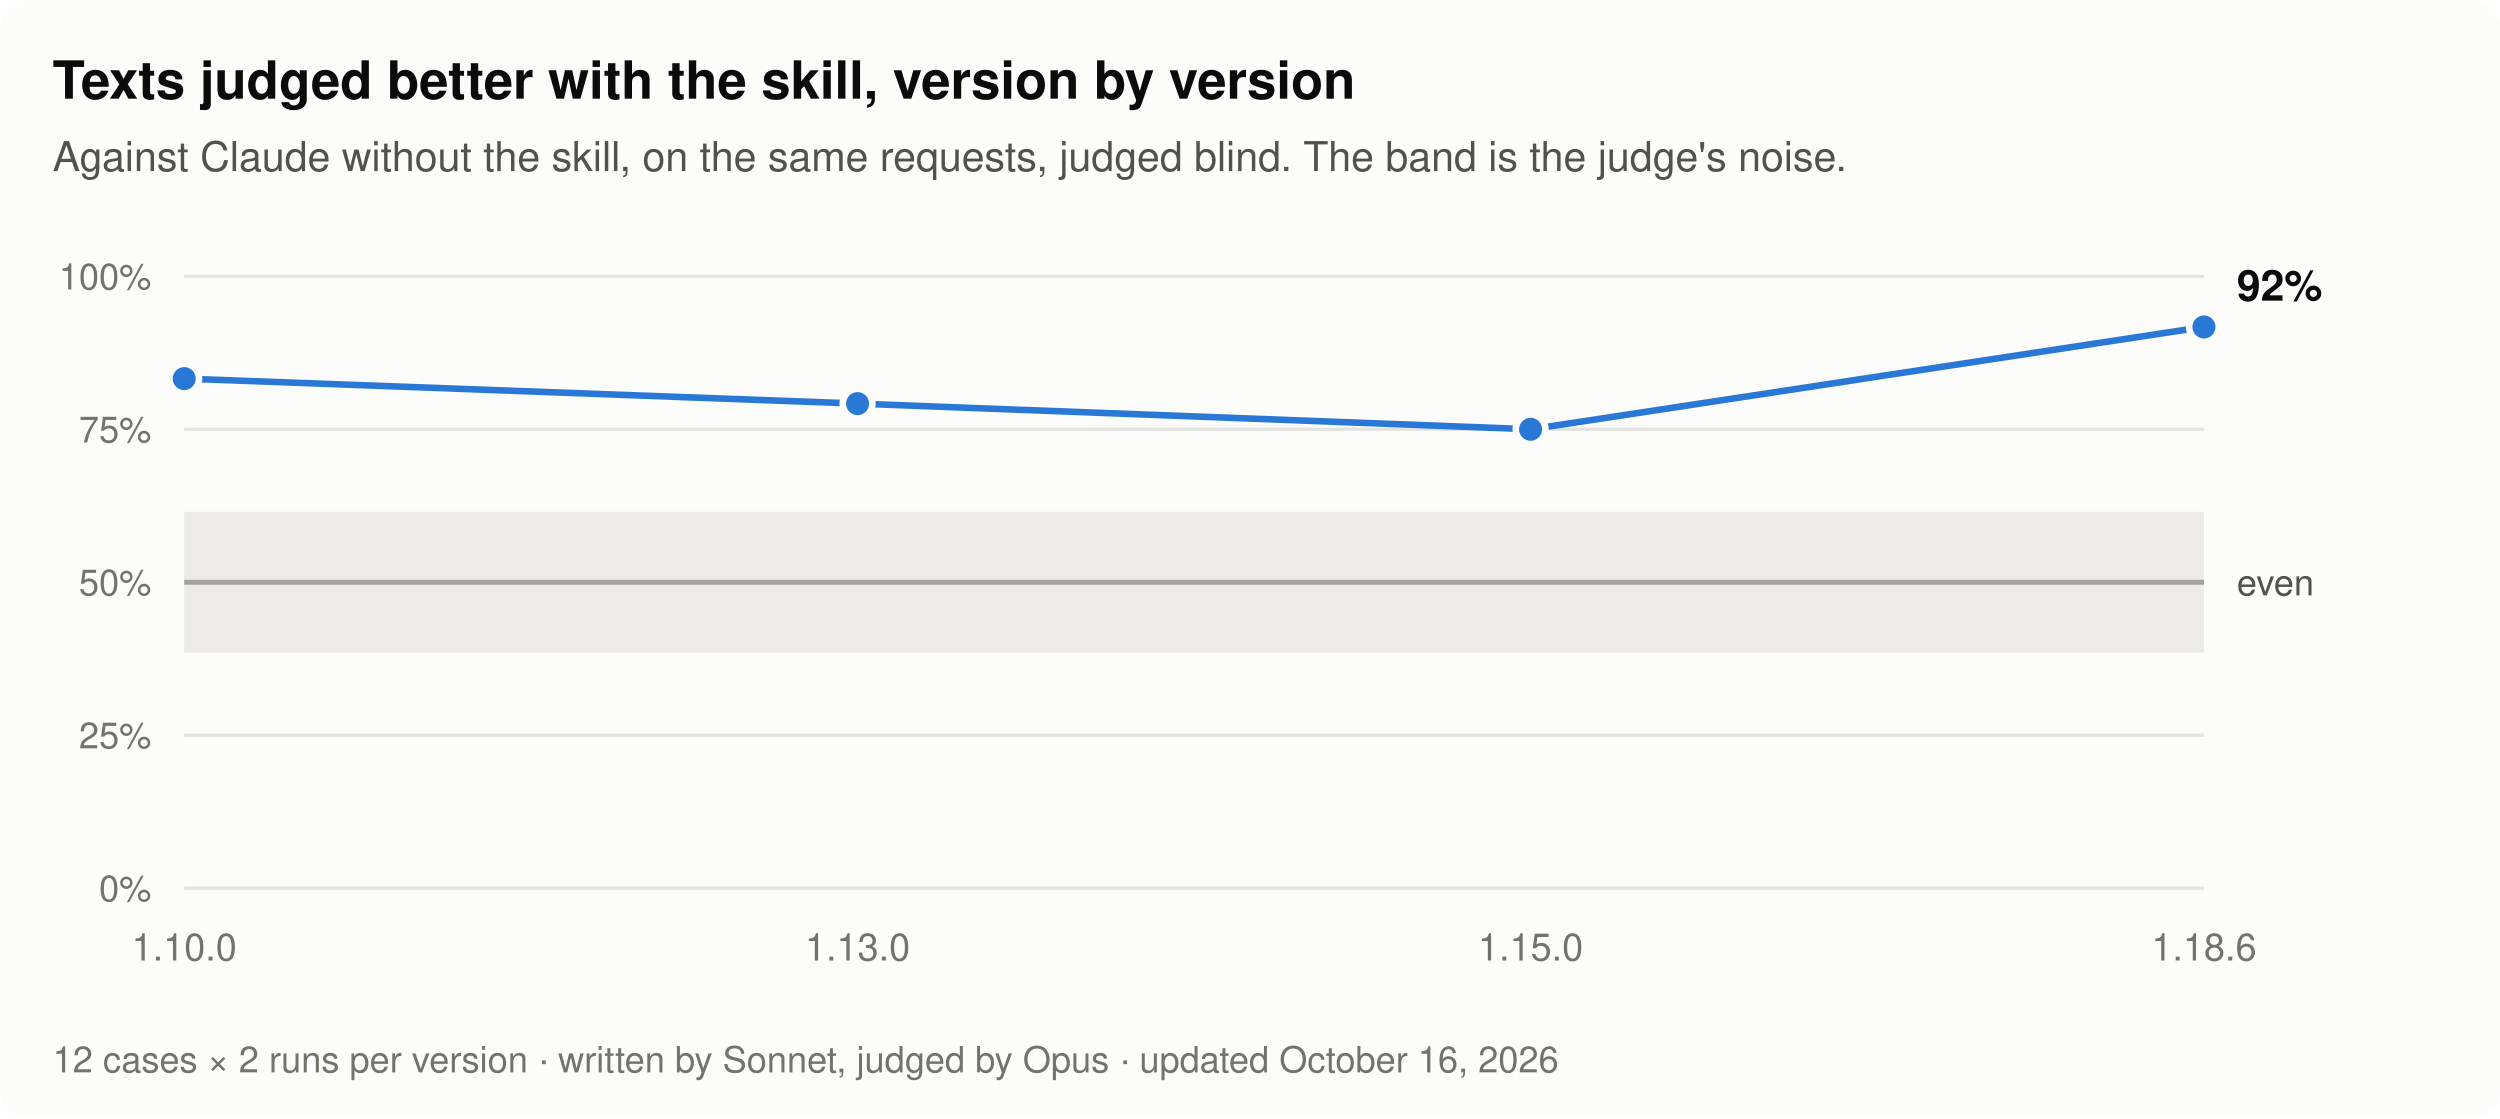
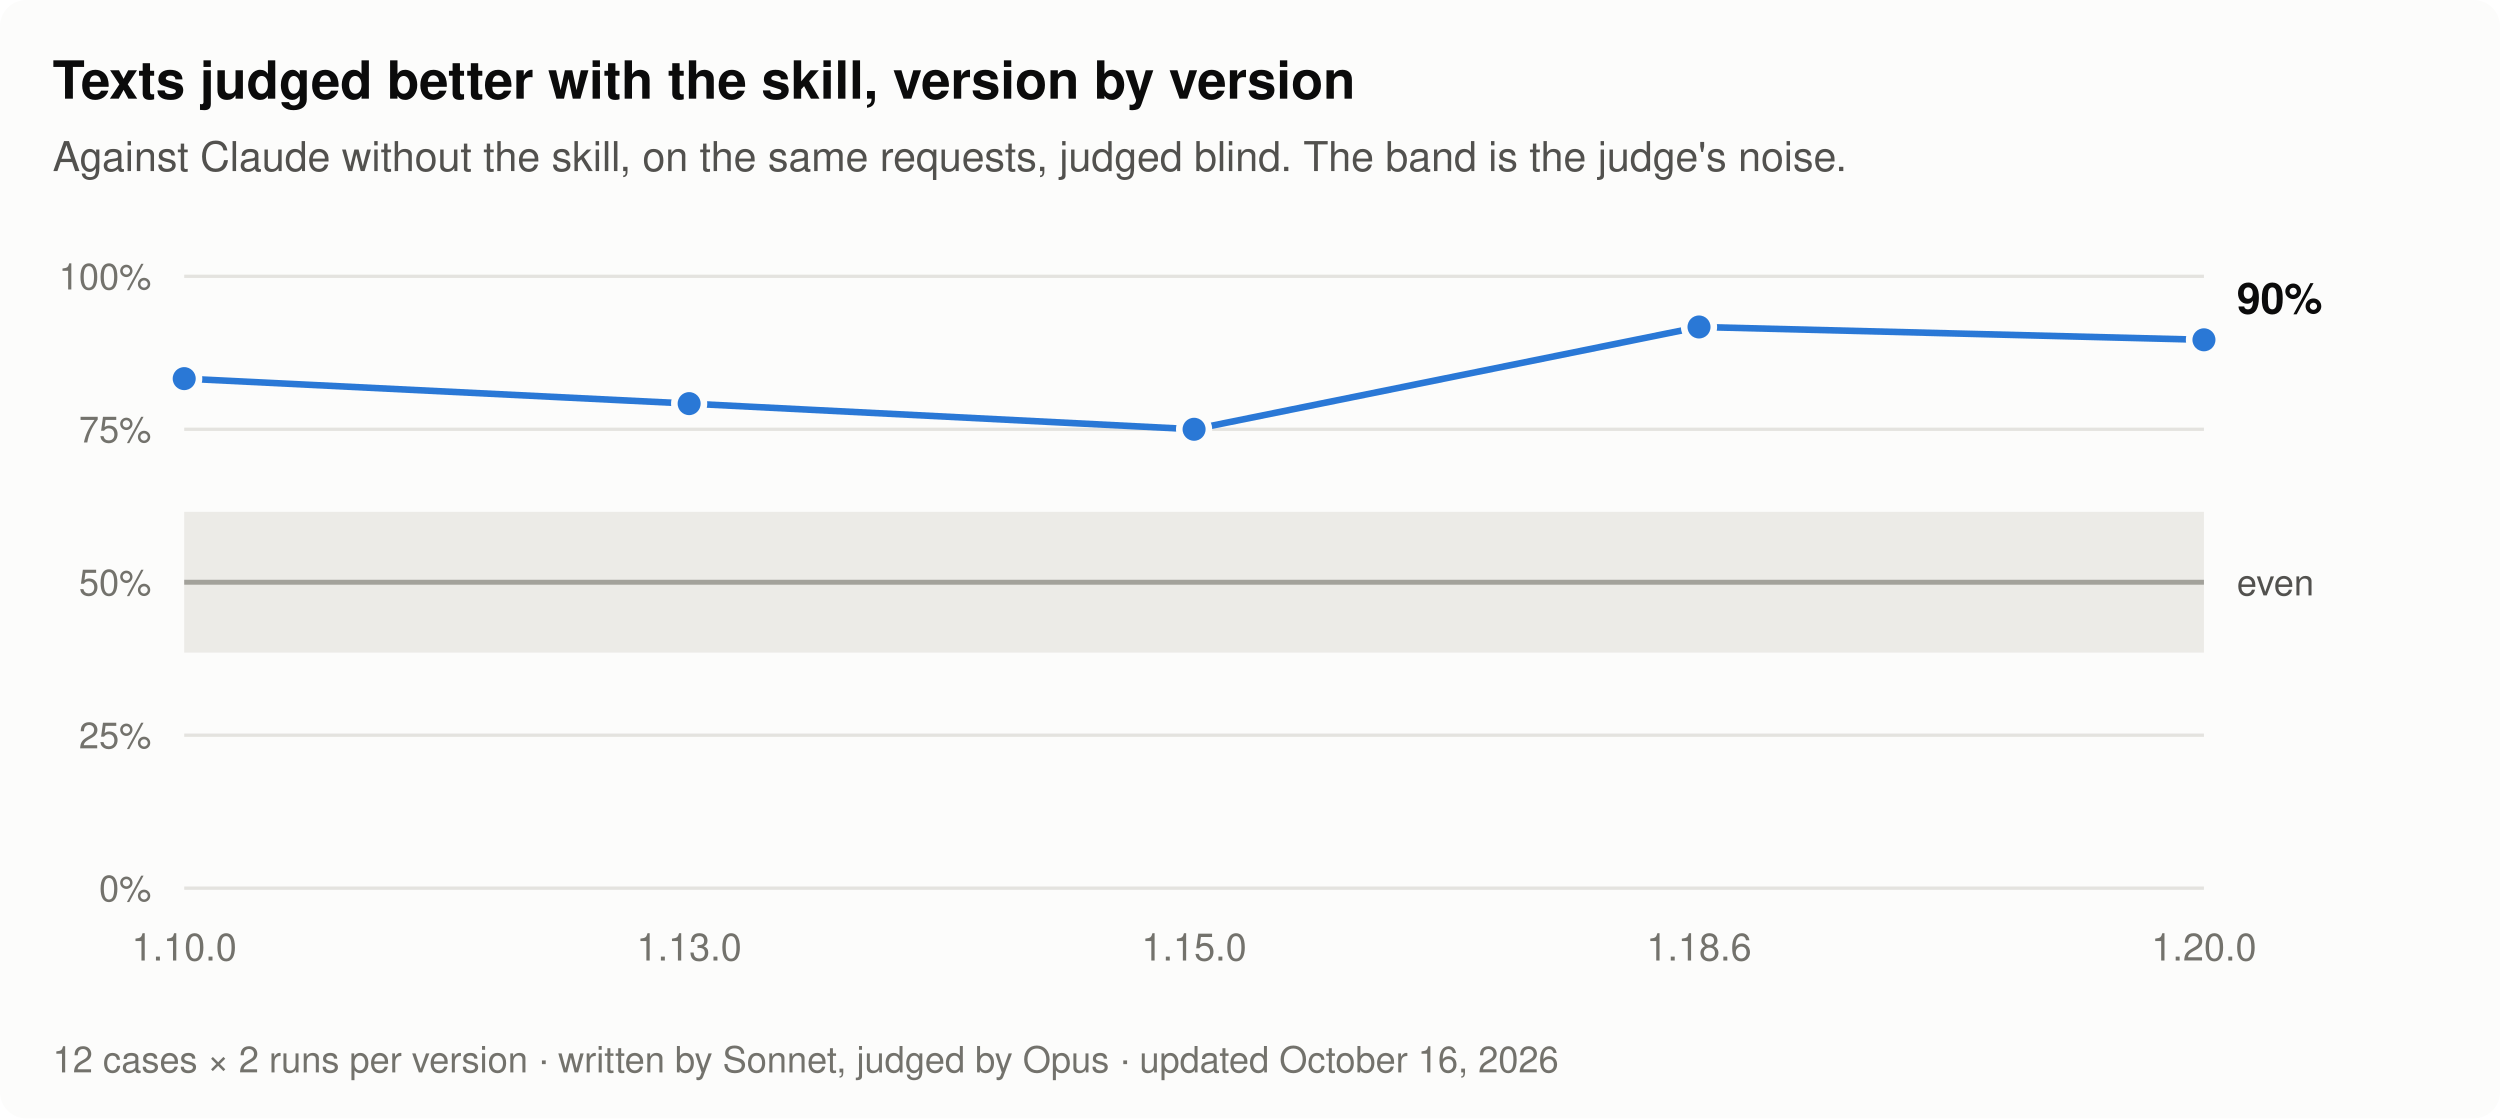
- <svg xmlns="http://www.w3.org/2000/svg" viewBox="0 0 760 340" width="760" height="340" role="img" aria-label="Texts judged better with the skill, version by version. 1.10.0: 83%; 1.13.0: 79%; 1.15.0: 75%; 1.18.6: 92%">
+ <svg xmlns="http://www.w3.org/2000/svg" viewBox="0 0 760 340" width="760" height="340" role="img" aria-label="Texts judged better with the skill, version by version. 1.10.0: 83%; 1.13.0: 79%; 1.15.0: 75%; 1.18.6: 92%; 1.20.0: 90%">
  <style>
.sfondo{fill:#fcfcfb}.t1{fill:#0b0b0b}.t2{fill:#52514e}.t3{fill:#73726c}
.fascia{fill:#ecebe7}.griglia{stroke:#e4e3df}.rif{stroke:#a3a29b}.serie{stroke:#2a78d6}.punto{fill:#2a78d6;stroke:#fcfcfb}
@media (prefers-color-scheme: dark){
.sfondo{fill:#1a1a19}.t1{fill:#f0efec}.t2{fill:#c3c2b7}.t3{fill:#9c9b93}
.fascia{fill:#262624}.griglia{stroke:#33332f}.rif{stroke:#6f6e68}.serie{stroke:#3987e5}.punto{fill:#3987e5;stroke:#1a1a19}}
text{font-family:-apple-system,BlinkMacSystemFont,"Segoe UI",Helvetica,Arial,sans-serif}
</style>
  <rect class="sfondo" width="760" height="340" rx="8" />
  <text class="t1" x="16" y="30" font-size="16" font-weight="600">Texts judged better with the skill, version by version</text>
  <text class="t2" x="16" y="52" font-size="12.5">Against Claude without the skill, on the same requests, judged blind. The band is the judge's noise.</text>
  <rect class="fascia" x="56" y="155.6" width="614" height="42.8" />
  <line class="griglia" x1="56" x2="670" y1="270.0" y2="270.0" stroke-width="1" />
  <text class="t3" x="46" y="274.0" font-size="11" text-anchor="end">0%</text>
  <line class="griglia" x1="56" x2="670" y1="223.5" y2="223.5" stroke-width="1" />
  <text class="t3" x="46" y="227.5" font-size="11" text-anchor="end">25%</text>
  <line class="rif" x1="56" x2="670" y1="177.0" y2="177.0" stroke-width="1.5" />
  <text class="t3" x="46" y="181.0" font-size="11" text-anchor="end">50%</text>
  <line class="griglia" x1="56" x2="670" y1="130.5" y2="130.5" stroke-width="1" />
  <text class="t3" x="46" y="134.5" font-size="11" text-anchor="end">75%</text>
  <line class="griglia" x1="56" x2="670" y1="84.0" y2="84.0" stroke-width="1" />
  <text class="t3" x="46" y="88.0" font-size="11" text-anchor="end">100%</text>
  <text class="t2" x="680" y="181.0" font-size="11">even</text>
  <text class="t3" x="56.0" y="292" font-size="11.5" text-anchor="middle">1.10.0</text>
-   <text class="t3" x="260.7" y="292" font-size="11.5" text-anchor="middle">1.13.0</text>
-   <text class="t3" x="465.3" y="292" font-size="11.5" text-anchor="middle">1.15.0</text>
-   <text class="t3" x="670.0" y="292" font-size="11.5" text-anchor="middle">1.18.6</text>
-   <polyline class="serie" points="56.0,115.1 260.7,122.7 465.3,130.5 670.0,99.4" fill="none" stroke-width="2" stroke-linejoin="round" stroke-linecap="round" />
+   <text class="t3" x="209.5" y="292" font-size="11.5" text-anchor="middle">1.13.0</text>
+   <text class="t3" x="363.0" y="292" font-size="11.5" text-anchor="middle">1.15.0</text>
+   <text class="t3" x="516.5" y="292" font-size="11.5" text-anchor="middle">1.18.6</text>
+   <text class="t3" x="670.0" y="292" font-size="11.5" text-anchor="middle">1.20.0</text>
+   <polyline class="serie" points="56.0,115.1 209.5,122.7 363.0,130.5 516.5,99.4 670.0,103.3" fill="none" stroke-width="2" stroke-linejoin="round" stroke-linecap="round" />
  <circle class="punto" cx="56.0" cy="115.1" r="4.5" stroke-width="2" />
-   <circle class="punto" cx="260.7" cy="122.7" r="4.5" stroke-width="2" />
-   <circle class="punto" cx="465.3" cy="130.5" r="4.5" stroke-width="2" />
-   <circle class="punto" cx="670.0" cy="99.4" r="4.5" stroke-width="2" />
-   <text class="t1" x="680.0" y="91.4" font-size="13" font-weight="600">92%</text>
+   <circle class="punto" cx="209.5" cy="122.7" r="4.5" stroke-width="2" />
+   <circle class="punto" cx="363.0" cy="130.5" r="4.5" stroke-width="2" />
+   <circle class="punto" cx="516.5" cy="99.4" r="4.5" stroke-width="2" />
+   <circle class="punto" cx="670.0" cy="103.3" r="4.5" stroke-width="2" />
+   <text class="t1" x="680.0" y="95.3" font-size="13" font-weight="600">90%</text>
  <text class="t3" x="16" y="326" font-size="11">12 cases × 2 runs per version · written by Sonnet, judged by Opus · updated October 16, 2026</text>
</svg>
